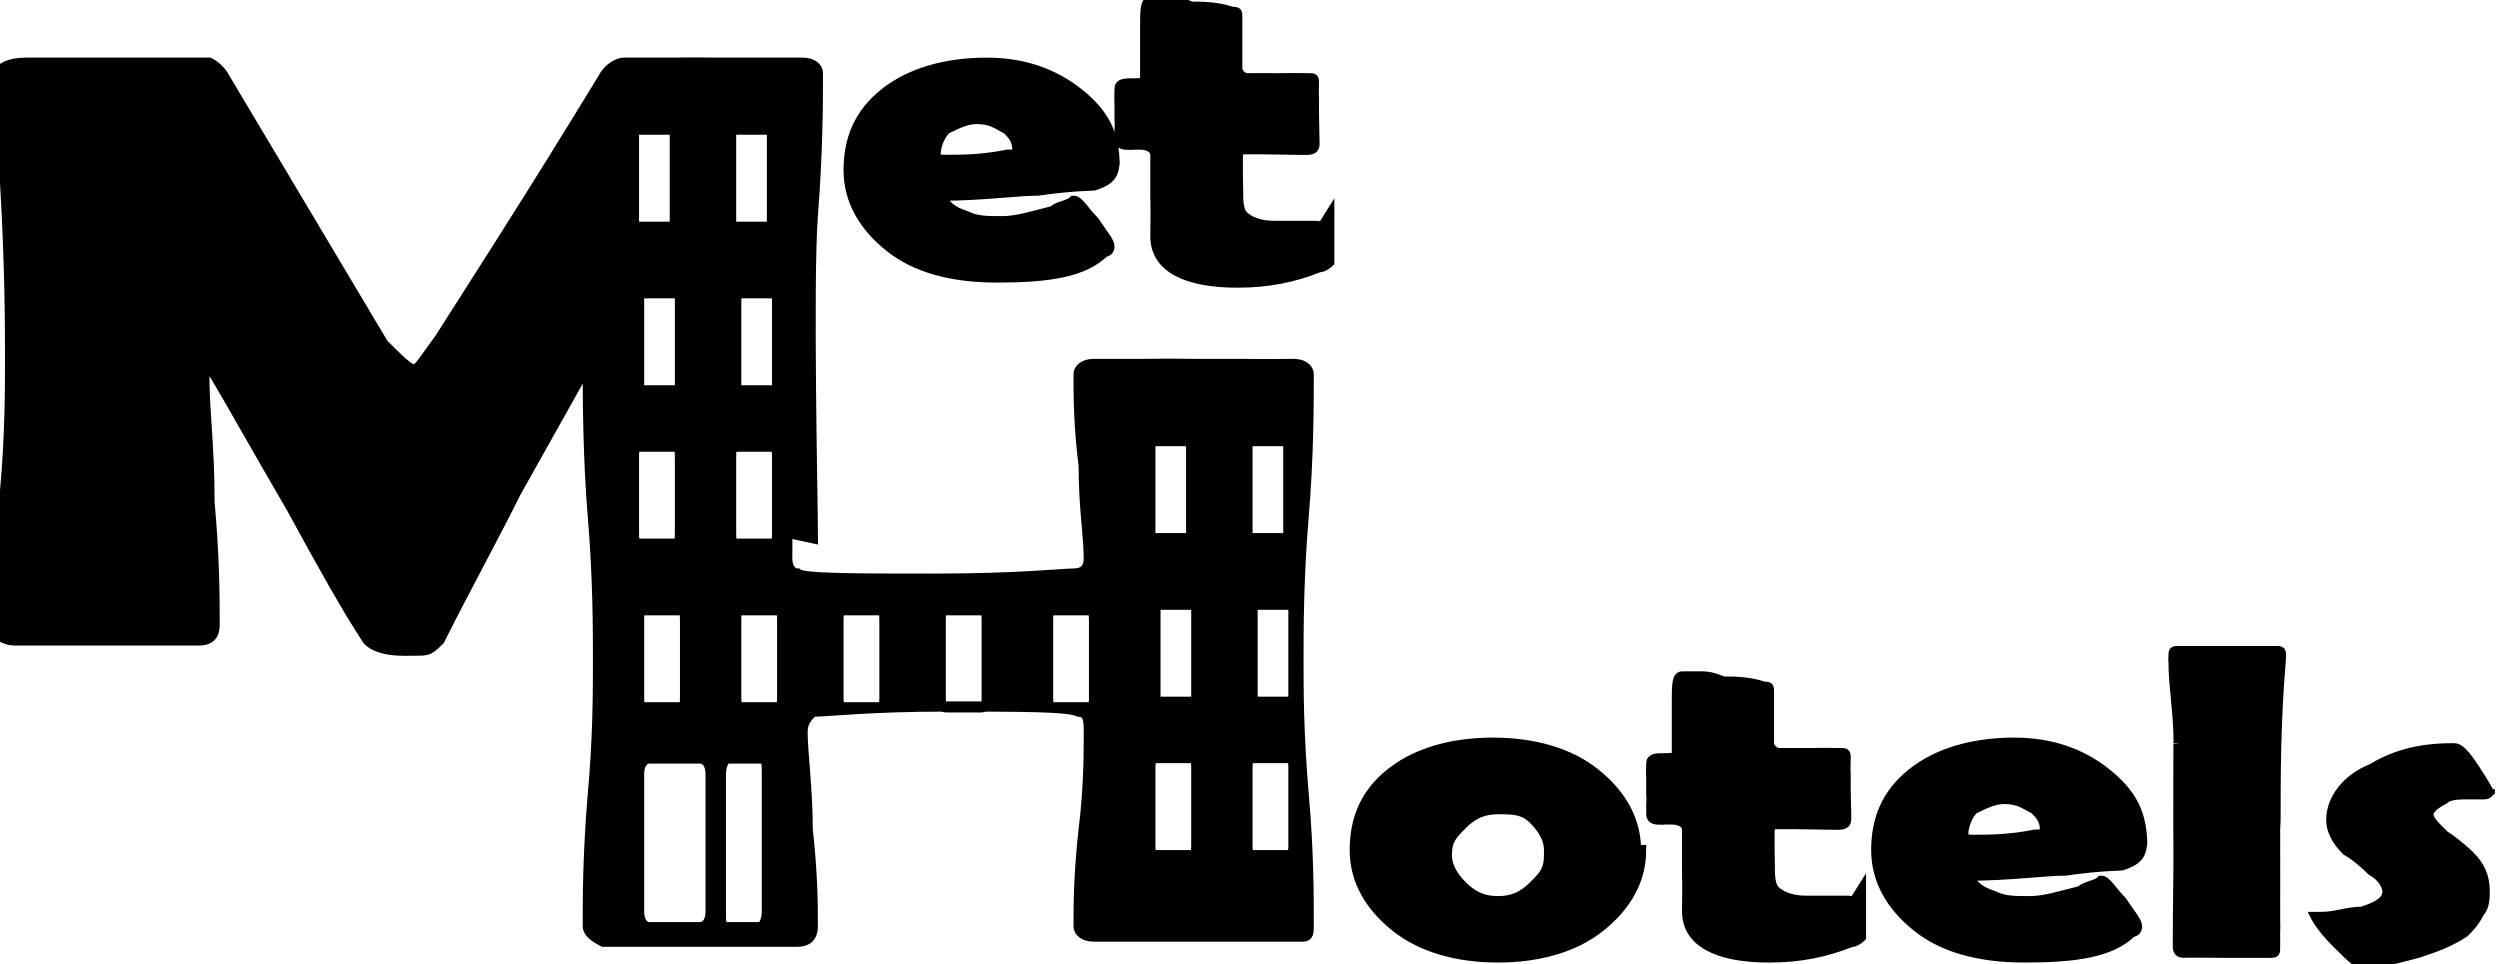
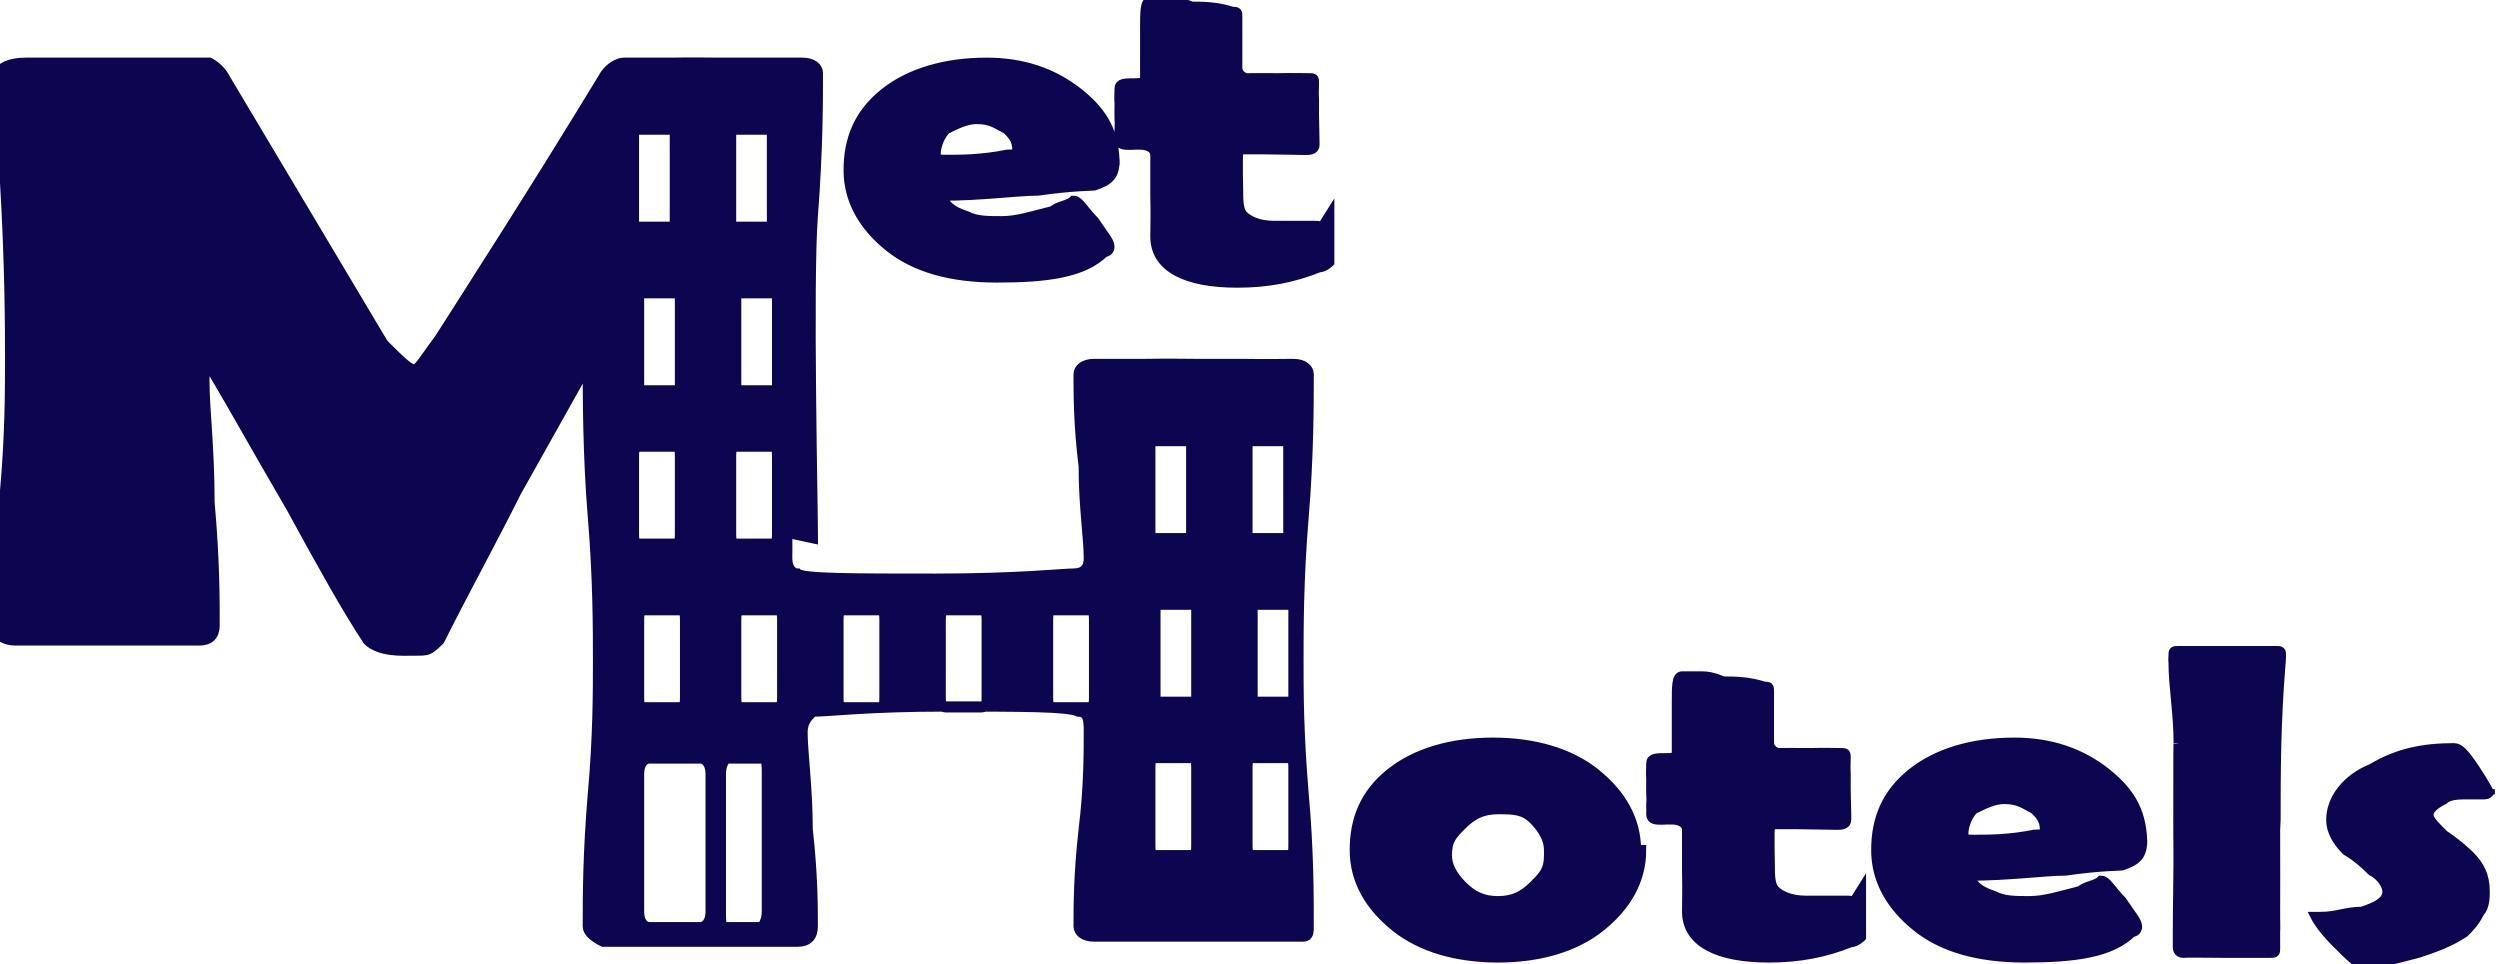
<svg xmlns="http://www.w3.org/2000/svg" xml:space="preserve" width="1.525in" height="0.588in" style="shape-rendering:geometricPrecision; text-rendering:geometricPrecision; image-rendering:optimizeQuality; fill-rule:evenodd; clip-rule:evenodd" viewBox="0 0 0.489 0.188">
  <defs>
    <style type="text/css">
   
-     .str0 {stroke:black;stroke-width:0.002}
-     .fil0 {fill:black;fill-rule:nonzero}
+     .str0 {stroke:#0c0550;stroke-width:0.002}
+     .fil0 {fill:#0c0550;fill-rule:nonzero}
   
  </style>
  </defs>
  <g id="Layer_x0020_1">
    <path class="fil0 str0" d="M0.245 0.118l0.008 0c0,0 0,0 0,0.001l0 0.017c0,0.001 -0,0.001 -0,0.001l-0.008 0c-0,0 -0,-0 -0,-0.001l0 -0.017c0,-0.001 0,-0.001 0,-0.001zm-0.019 0l0.008 0c0,0 0,0 0,0.001l0 0.017c0,0.001 -0,0.001 -0,0.001l-0.008 0c-0,0 -0,-0 -0,-0.001l0 -0.017c0,-0.001 0,-0.001 0,-0.001zm0.019 0.03l0.007 0c0.001,0 0.001,0.001 0.001,0.002l0 0.015c0,0.001 -0,0.002 -0.001,0.002l-0.007 0c-0.001,0 -0.001,-0.001 -0.001,-0.002l0 -0.015c0,-0.001 0,-0.002 0.001,-0.002zm-0.019 0l0.007 0c0.001,0 0.001,0.001 0.001,0.002l0 0.015c0,0.001 -0,0.002 -0.001,0.002l-0.007 0c-0.001,0 -0.001,-0.001 -0.001,-0.002l0 -0.015c0,-0.001 0,-0.002 0.001,-0.002zm0.018 -0.062l0.008 0c0,0 0,0 0,0.001l0 0.017c0,0.001 -0,0.001 -0,0.001l-0.008 0c-0,0 -0,-0 -0,-0.001l0 -0.017c0,-0.001 0,-0.001 0,-0.001zm-0.019 0l0.008 0c0,0 0,0 0,0.001l0 0.017c0,0.001 -0,0.001 -0,0.001l-0.008 0c-0,0 -0,-0 -0,-0.001l0 -0.017c0,-0.001 0,-0.001 0,-0.001zm-0.066 0.019c0,-0.006 -0.001,-0.05 -2.39682e-005,-0.063 0.001,-0.013 0.001,-0.022 0.001,-0.028 0,-0.001 -0.001,-0.002 -0.003,-0.002 -0.002,0 -0.005,0 -0.008,0 -0.004,0 -0.006,0 -0.008,0 -0.002,0 -0.005,-8.19965e-005 -0.01,-0 -0.004,-0 -0.007,-0 -0.009,-0 -0.001,0 -0.003,0.001 -0.004,0.003 -0.014,0.023 -0.025,0.04 -0.032,0.051 -0.003,0.004 -0.004,0.006 -0.005,0.006 -0.001,0 -0.003,-0.002 -0.006,-0.005l-0.031 -0.052c-0.001,-0.002 -0.003,-0.003 -0.003,-0.003 -0.004,0 -0.01,0 -0.018,0 -0.008,0 -0.014,0 -0.018,0 -0.003,0 -0.005,0.001 -0.005,0.002l0 0.001c0.001,0.009 0.001,0.015 0.001,0.02 0.001,0.017 0.001,0.029 0.001,0.035 0,0.006 -0,0.015 -0.001,0.026 -0.001,0.012 -0.001,0.021 -0.001,0.026 0,0.001 0,0.001 0,0.002 0,0 0.001,0.001 0.003,0.001l0.036 0c0.002,0 0.003,-0.001 0.003,-0.003 0,-0.005 -0,-0.013 -0.001,-0.024 -0,-0.011 -0.001,-0.018 -0.001,-0.024 0,-0.001 0,-0.002 0.001,-0.002 0.001,0 0.001,0.001 0.001,0.001 0.003,0.005 0.008,0.014 0.015,0.026 0.006,0.011 0.011,0.02 0.015,0.026 0.001,0.001 0.003,0.002 0.007,0.002 0.003,0 0.004,-2.77526e-005 0.004,-8.19965e-005 0.001,-0 0.002,-0.001 0.003,-0.002 0.005,-0.01 0.01,-0.019 0.015,-0.029 0.009,-0.016 0.014,-0.025 0.014,-0.025 0,0.006 0,0.018 0.001,0.03 0.001,0.012 0.001,0.022 0.001,0.028 0,0.006 -0,0.015 -0.001,0.026 -0.001,0.012 -0.001,0.02 -0.001,0.026 0,0.001 0.001,0.002 0.003,0.003 0.003,0 0.009,0 0.018,0 0.011,0 0.018,-0 0.02,-0 0.002,-0 0.003,-0.001 0.003,-0.003 0,-0.004 -0,-0.01 -0.001,-0.019 -0,-0.008 -0.001,-0.015 -0.001,-0.019 0,-0.002 0.001,-0.003 0.002,-0.004 0.003,-0 0.011,-0.001 0.026,-0.001 0.015,0 0.024,0 0.026,0.001 0.002,0 0.002,0.002 0.002,0.004 0,0.004 -0,0.011 -0.001,0.019 -0.001,0.009 -0.001,0.015 -0.001,0.019 0,0.001 0.001,0.002 0.003,0.002 0.002,0 0.009,0 0.02,0 0.008,0 0.014,-0 0.018,-0 0.002,-0 0.003,-0 0.003,-0 0.001,-0 0.001,-0.001 0.001,-0.002 0,-0.006 -0,-0.015 -0.001,-0.026 -0.001,-0.012 -0.001,-0.02 -0.001,-0.026 0,-0.006 0,-0.016 0.001,-0.028 0.001,-0.012 0.001,-0.022 0.001,-0.028 0,-0.001 -0.001,-0.002 -0.003,-0.002 -0.002,0 -0.005,8.32579e-005 -0.01,0 -0.004,0 -0.007,0 -0.009,0 -0.002,0 -0.005,-8.19965e-005 -0.01,-0 -0.004,-0 -0.007,-0 -0.01,-0 -0.002,0 -0.003,0.001 -0.003,0.002 0,0.004 0,0.01 0.001,0.018 0,0.008 0.001,0.014 0.001,0.018 0,0.002 -0.001,0.003 -0.003,0.003 -0.002,0 -0.011,0.001 -0.027,0.001 -0.016,0 -0.026,-0 -0.027,-0.001 -0.001,-0 -0.002,-0.001 -0.002,-0.003 0,-0.001 4.28905e-005,-0.003 0,-0.005zm0.059 -0.074c0,0.003 -0.001,0.004 -0.004,0.005 -0,5.55053e-005 -0.004,0 -0.011,0.001 -0.004,0 -0.011,0.001 -0.019,0.001 0.001,0.002 0.002,0.003 0.005,0.004 0.002,0.001 0.004,0.001 0.007,0.001 0.003,0 0.006,-0.001 0.01,-0.002 0.001,-0.001 0.003,-0.001 0.004,-0.002 0.001,0 0.002,0.002 0.004,0.004 0.002,0.003 0.003,0.004 0.003,0.005 0,0 -0,0.001 -0.001,0.001 -0.004,0.004 -0.011,0.005 -0.021,0.005 -0.009,0 -0.016,-0.002 -0.021,-0.006 -0.005,-0.004 -0.008,-0.009 -0.008,-0.015 0,-0.006 0.002,-0.011 0.007,-0.015 0.005,-0.004 0.012,-0.006 0.02,-0.006 0.007,0 0.013,0.002 0.018,0.006 0.005,0.004 0.007,0.008 0.007,0.014zm-0.019 -0.002c0,-0.002 -0.001,-0.003 -0.002,-0.004 -0.002,-0.001 -0.003,-0.002 -0.006,-0.002 -0.002,0 -0.004,0.001 -0.006,0.002 -0.001,0.001 -0.002,0.003 -0.002,0.005 0,0.001 0.001,0.001 0.002,0.001 0.003,0 0.007,-0 0.012,-0.001 0.001,-0 0.002,-0 0.002,-0.001zm0.061 0.013c0,0.001 -0,0.002 -0,0.004 -0,0.002 -0,0.003 -0,0.004 0,0.001 -0,0.001 -0,0.001 -0,0 -0.001,0.001 -0.002,0.001 -0.005,0.002 -0.01,0.003 -0.016,0.003 -0.01,0 -0.016,-0.003 -0.016,-0.009 0,-0.002 9.20883e-005,-0.004 0,-0.008 0,-0.004 0,-0.006 0,-0.008 0,-0.001 -0.001,-0.002 -0.003,-0.002 -0,0 -0,0 -0.001,0 -0,2.77526e-005 -0.001,4.28905e-005 -0.001,4.28905e-005 -0.001,0 -0.002,-0 -0.002,-0.001 0,-0 3.78445e-005,-0.001 0,-0.002 9.33498e-005,-0.001 0,-0.002 0,-0.002 0,-0.001 -3.6583e-005,-0.001 -0,-0.003 -9.20883e-005,-0.001 -0,-0.002 -0,-0.003 0,-0.001 0.001,-0.001 0.003,-0.001 0.001,-2.77526e-005 0.002,-0 0.002,-0.001 0,-0.001 0,-0.003 0,-0.005 -0,-0.004 -0,-0.005 -0,-0.005 0,-0.003 0,-0.005 0.001,-0.005 0.001,0 0.002,0 0.004,0 0.002,0 0.004,0.001 0.004,0.001 0.002,0 0.005,0 0.008,0.001 0.001,5.67668e-005 0.001,0 0.001,0.001 0,0.001 -0,0.003 -0,0.005 -0,0.002 -0,0.004 -0,0.005 0,0.001 0.001,0.002 0.002,0.002 0.001,0 0.003,-4.1629e-005 0.006,-0 0.003,-6.93816e-005 0.005,-0 0.006,-0 0.001,0 0.001,0 0.001,0.001 0,0.001 -9.20883e-005,0.002 -0,0.003 -0,0.001 -0,0.002 -0,0.003 0,0.001 1.89223e-005,0.002 5.55053e-005,0.003 3.78445e-005,0.001 5.55053e-005,0.002 5.55053e-005,0.003 0,0.001 -0.001,0.001 -0.002,0.001 -0.001,0 -0.002,-2.77526e-005 -0.004,-6.93816e-005 -0.002,-4.1629e-005 -0.003,-5.55053e-005 -0.004,-5.55053e-005l-0.004 0c-0.001,0 -0.001,0.001 -0.001,0.002 0,0.001 0,0.002 0,0.003 3.6583e-005,0.001 5.55053e-005,0.002 5.55053e-005,0.003 0,0.002 0,0.004 0.001,0.005 0.001,0.001 0.003,0.002 0.006,0.002 0.001,0 0.002,-0 0.004,-0 0.002,-0 0.003,-0 0.004,-0 0.001,0 0.001,0 0.001,0.001zm0.061 0.124c0,0.006 -0.003,0.011 -0.008,0.015 -0.005,0.004 -0.012,0.006 -0.02,0.006 -0.008,0 -0.015,-0.002 -0.02,-0.006 -0.005,-0.004 -0.008,-0.009 -0.008,-0.015 0,-0.006 0.002,-0.011 0.007,-0.015 0.005,-0.004 0.012,-0.006 0.02,-0.006 0.008,0 0.015,0.002 0.02,0.006 0.005,0.004 0.008,0.009 0.008,0.015zm-0.018 0c0,-0.002 -0.001,-0.004 -0.003,-0.006 -0.002,-0.002 -0.004,-0.002 -0.007,-0.002 -0.003,0 -0.005,0.001 -0.007,0.003 -0.002,0.002 -0.003,0.003 -0.003,0.006 0,0.002 0.001,0.004 0.003,0.006 0.002,0.002 0.004,0.003 0.007,0.003 0.003,0 0.005,-0.001 0.007,-0.003 0.002,-0.002 0.003,-0.003 0.003,-0.006zm0.061 0.008c0,0.001 -0,0.002 -0,0.004 -0,0.002 -0,0.003 -0,0.004 0,0.001 -0,0.001 -0,0.001 -0,0 -0.001,0.001 -0.002,0.001 -0.005,0.002 -0.01,0.003 -0.016,0.003 -0.01,0 -0.016,-0.003 -0.016,-0.009 0,-0.002 9.20883e-005,-0.004 0,-0.008 0,-0.004 0,-0.006 0,-0.008 0,-0.001 -0.001,-0.002 -0.003,-0.002 -0,0 -0,0 -0.001,0 -0,2.77526e-005 -0.001,4.1629e-005 -0.001,4.1629e-005 -0.001,0 -0.002,-0 -0.002,-0.001 0,-0 3.78445e-005,-0.001 0,-0.002 9.33498e-005,-0.001 0,-0.002 0,-0.002 0,-0.001 -3.6583e-005,-0.001 -0,-0.003 -9.20883e-005,-0.001 -0,-0.002 -0,-0.003 0,-0.001 0.001,-0.001 0.003,-0.001 0.001,-2.77526e-005 0.002,-0 0.002,-0.001 0,-0.001 0,-0.003 0,-0.005 -0,-0.004 -0,-0.005 -0,-0.005 0,-0.003 0,-0.005 0.001,-0.005 0.001,0 0.002,0 0.004,0 0.002,0 0.004,0.001 0.004,0.001 0.002,0 0.005,0 0.008,0.001 0.001,5.67668e-005 0.001,0 0.001,0.001 0,0.001 -0,0.003 -0,0.005 -0,0.002 -0,0.004 -0,0.005 0,0.001 0.001,0.002 0.002,0.002 0.001,0 0.003,-4.1629e-005 0.006,-0 0.003,-6.93816e-005 0.005,-0 0.006,-0 0.001,0 0.001,0 0.001,0.001 0,0.001 -9.20883e-005,0.002 -0,0.003 -0,0.001 -0,0.002 -0,0.003 0,0.001 1.89223e-005,0.002 5.55053e-005,0.003 3.78445e-005,0.001 5.55053e-005,0.002 5.55053e-005,0.003 0,0.001 -0.001,0.001 -0.002,0.001 -0.001,0 -0.002,-2.77526e-005 -0.004,-7.06431e-005 -0.002,-4.1629e-005 -0.003,-5.55053e-005 -0.004,-5.55053e-005l-0.004 0c-0.001,0 -0.001,0.001 -0.001,0.002 0,0.001 0,0.002 0,0.003 3.6583e-005,0.001 5.55053e-005,0.002 5.55053e-005,0.003 0,0.002 0,0.004 0.001,0.005 0.001,0.001 0.003,0.002 0.006,0.002 0.001,0 0.002,-0 0.004,-0 0.002,-0 0.003,-0 0.004,-0 0.001,0 0.001,0 0.001,0.001zm0.055 -0.01c0,0.003 -0.001,0.004 -0.004,0.005 -0,5.55053e-005 -0.004,0 -0.011,0.001 -0.004,0 -0.011,0.001 -0.019,0.001 0.001,0.002 0.002,0.003 0.005,0.004 0.002,0.001 0.004,0.001 0.007,0.001 0.003,0 0.006,-0.001 0.01,-0.002 0.001,-0.001 0.003,-0.001 0.004,-0.002 0.001,0 0.002,0.002 0.004,0.004 0.002,0.003 0.003,0.004 0.003,0.005 0,0 -0,0.001 -0.001,0.001 -0.004,0.004 -0.011,0.005 -0.021,0.005 -0.009,0 -0.016,-0.002 -0.021,-0.006 -0.005,-0.004 -0.008,-0.009 -0.008,-0.015 0,-0.006 0.002,-0.011 0.007,-0.015 0.005,-0.004 0.012,-0.006 0.02,-0.006 0.007,0 0.013,0.002 0.018,0.006 0.005,0.004 0.007,0.008 0.007,0.014zm-0.019 -0.002c0,-0.002 -0.001,-0.003 -0.002,-0.004 -0.002,-0.001 -0.003,-0.002 -0.006,-0.002 -0.002,0 -0.004,0.001 -0.006,0.002 -0.001,0.001 -0.002,0.003 -0.002,0.005 0,0.001 0.001,0.001 0.002,0.001 0.003,0 0.007,-0 0.012,-0.001 0.001,-0 0.002,-0 0.002,-0.001zm0.045 8.32579e-005c0,0.007 3.78445e-005,0.013 0,0.017 0,0.001 5.55053e-005,0.002 0,0.003 0,0.001 0,0.002 0,0.003 0,0.001 -0,0.001 -0.001,0.001 -0.002,0 -0.005,0 -0.009,0 -0.004,0 -0.007,-9.83958e-005 -0.008,-0 -0.001,-0 -0.001,-0.001 -0.001,-0.001 0,-8.32579e-005 0,-0.001 0,-0.002 0,-0.002 1.76608e-005,-0.006 9.20883e-005,-0.011 7.44276e-005,-0.005 0,-0.008 0,-0.011 0,-0.011 1.89223e-005,-0.017 5.67668e-005,-0.016 -0,-0.006 -0.001,-0.011 -0.001,-0.016 -7.31661e-005,-0 -0,-0.001 -0,-0.001 0,-0.001 0,-0.001 0.001,-0.001l0.019 0c0.001,0 0.001,0 0.001,0.001l-5.55053e-005 0.001c-0.001,0.012 -0.001,0.022 -0.001,0.031zm0.042 -0.008c0,0 -0,0.001 -0.001,0.001 -0.001,-0 -0.002,-0 -0.003,-0 -0.002,0 -0.004,0 -0.005,0.001 -0.002,0.001 -0.003,0.002 -0.003,0.003 0,0.001 0.001,0.002 0.003,0.004 0.003,0.002 0.005,0.004 0.005,0.004 0.002,0.002 0.003,0.004 0.003,0.007 0,0.001 -0,0.003 -0.001,0.004 -0.001,0.002 -0.002,0.003 -0.003,0.004 -0.003,0.002 -0.006,0.003 -0.009,0.004 -0.004,0.001 -0.007,0.002 -0.011,0.002 -0.001,0 -0.002,-0.001 -0.005,-0.004 -0.003,-0.003 -0.004,-0.005 -0.004,-0.005 0,-0 0,-0 0.001,-0 0.003,-0 0.005,-0.001 0.008,-0.001 0.003,-0.001 0.005,-0.002 0.005,-0.004 0,-0.001 -0.001,-0.003 -0.003,-0.004 -0.003,-0.003 -0.005,-0.004 -0.005,-0.004 -0.002,-0.002 -0.003,-0.004 -0.003,-0.006 0,-0.004 0.003,-0.008 0.008,-0.01 0.005,-0.003 0.01,-0.004 0.016,-0.004 0.001,0 0.002,0.001 0.004,0.004 0.002,0.003 0.003,0.005 0.003,0.005zm-0.281 -0.035l0.007 0c0.001,0 0.001,0.001 0.001,0.002l0 0.015c0,0.001 -0,0.002 -0.001,0.002l-0.007 0c-0.001,0 -0.001,-0.001 -0.001,-0.002l0 -0.015c0,-0.001 0,-0.002 0.001,-0.002zm-0.061 0l0.007 0c0.001,0 0.001,0.001 0.001,0.002l0 0.015c0,0.001 -0,0.002 -0.001,0.002l-0.007 0c-0.001,0 -0.001,-0.001 -0.001,-0.002l0 -0.015c0,-0.001 0,-0.002 0.001,-0.002zm0.04 0l0.007 0c0.001,0 0.001,0.001 0.001,0.002l0 0.015c0,0.001 -0,0.002 -0.001,0.002l-0.007 0c-0.001,0 -0.001,-0.001 -0.001,-0.002l0 -0.015c0,-0.001 0,-0.002 0.001,-0.002zm-0.02 0l0.007 0c0.001,0 0.001,0.001 0.001,0.002l0 0.015c0,0.001 -0,0.002 -0.001,0.002l-0.007 0c-0.001,0 -0.001,-0.001 -0.001,-0.002l0 -0.015c0,-0.001 0,-0.002 0.001,-0.002zm-0.039 0l0.007 0c0.001,0 0.001,0.001 0.001,0.002l0 0.015c0,0.001 -0,0.002 -0.001,0.002l-0.007 0c-0.001,0 -0.001,-0.001 -0.001,-0.002l0 -0.015c0,-0.001 0,-0.002 0.001,-0.002zm0.018 -0.062l0.008 0c0,0 0,0 0,0.001l0 0.017c0,0.001 -0,0.001 -0,0.001l-0.008 0c-0,0 -0,-0 -0,-0.001l0 -0.017c0,-0.001 0,-0.001 0,-0.001zm-0.019 0l0.008 0c0,0 0,0 0,0.001l0 0.017c0,0.001 -0,0.001 -0,0.001l-0.008 0c-0,0 -0,-0 -0,-0.001l0 -0.017c0,-0.001 0,-0.001 0,-0.001zm0.019 0.03l0.007 0c0.001,0 0.001,0.001 0.001,0.002l0 0.015c0,0.001 -0,0.002 -0.001,0.002l-0.007 0c-0.001,0 -0.001,-0.001 -0.001,-0.002l0 -0.015c0,-0.001 0,-0.002 0.001,-0.002zm-0.019 0l0.007 0c0.001,0 0.001,0.001 0.001,0.002l0 0.015c0,0.001 -0,0.002 -0.001,0.002l-0.007 0c-0.001,0 -0.001,-0.001 -0.001,-0.002l0 -0.015c0,-0.001 0,-0.002 0.001,-0.002zm0.018 -0.062l0.008 0c0,0 0,0 0,0.001l0 0.017c0,0.001 -0,0.001 -0,0.001l-0.008 0c-0,0 -0,-0 -0,-0.001l0 -0.017c0,-0.001 0,-0.001 0,-0.001zm-0.019 0l0.008 0c0,0 0,0 0,0.001l0 0.017c0,0.001 -0,0.001 -0,0.001l-0.008 0c-0,0 -0,-0 -0,-0.001l0 -0.017c0,-0.001 0,-0.001 0,-0.001zm0.018 0.123l0.007 0c0.001,0 0.001,0.001 0.001,0.003l0 0.027c0,0.002 -0.001,0.003 -0.001,0.003l-0.007 0c-0.001,0 -0.001,-0.001 -0.001,-0.003l0 -0.027c0,-0.002 0.001,-0.003 0.001,-0.003zm-0.015 0l0.01 0c0.001,0 0.002,0.001 0.002,0.003l0 0.027c0,0.002 -0.001,0.003 -0.002,0.003l-0.01 0c-0.001,0 -0.002,-0.001 -0.002,-0.003l0 -0.027c0,-0.002 0.001,-0.003 0.002,-0.003z" />
  </g>
</svg>
